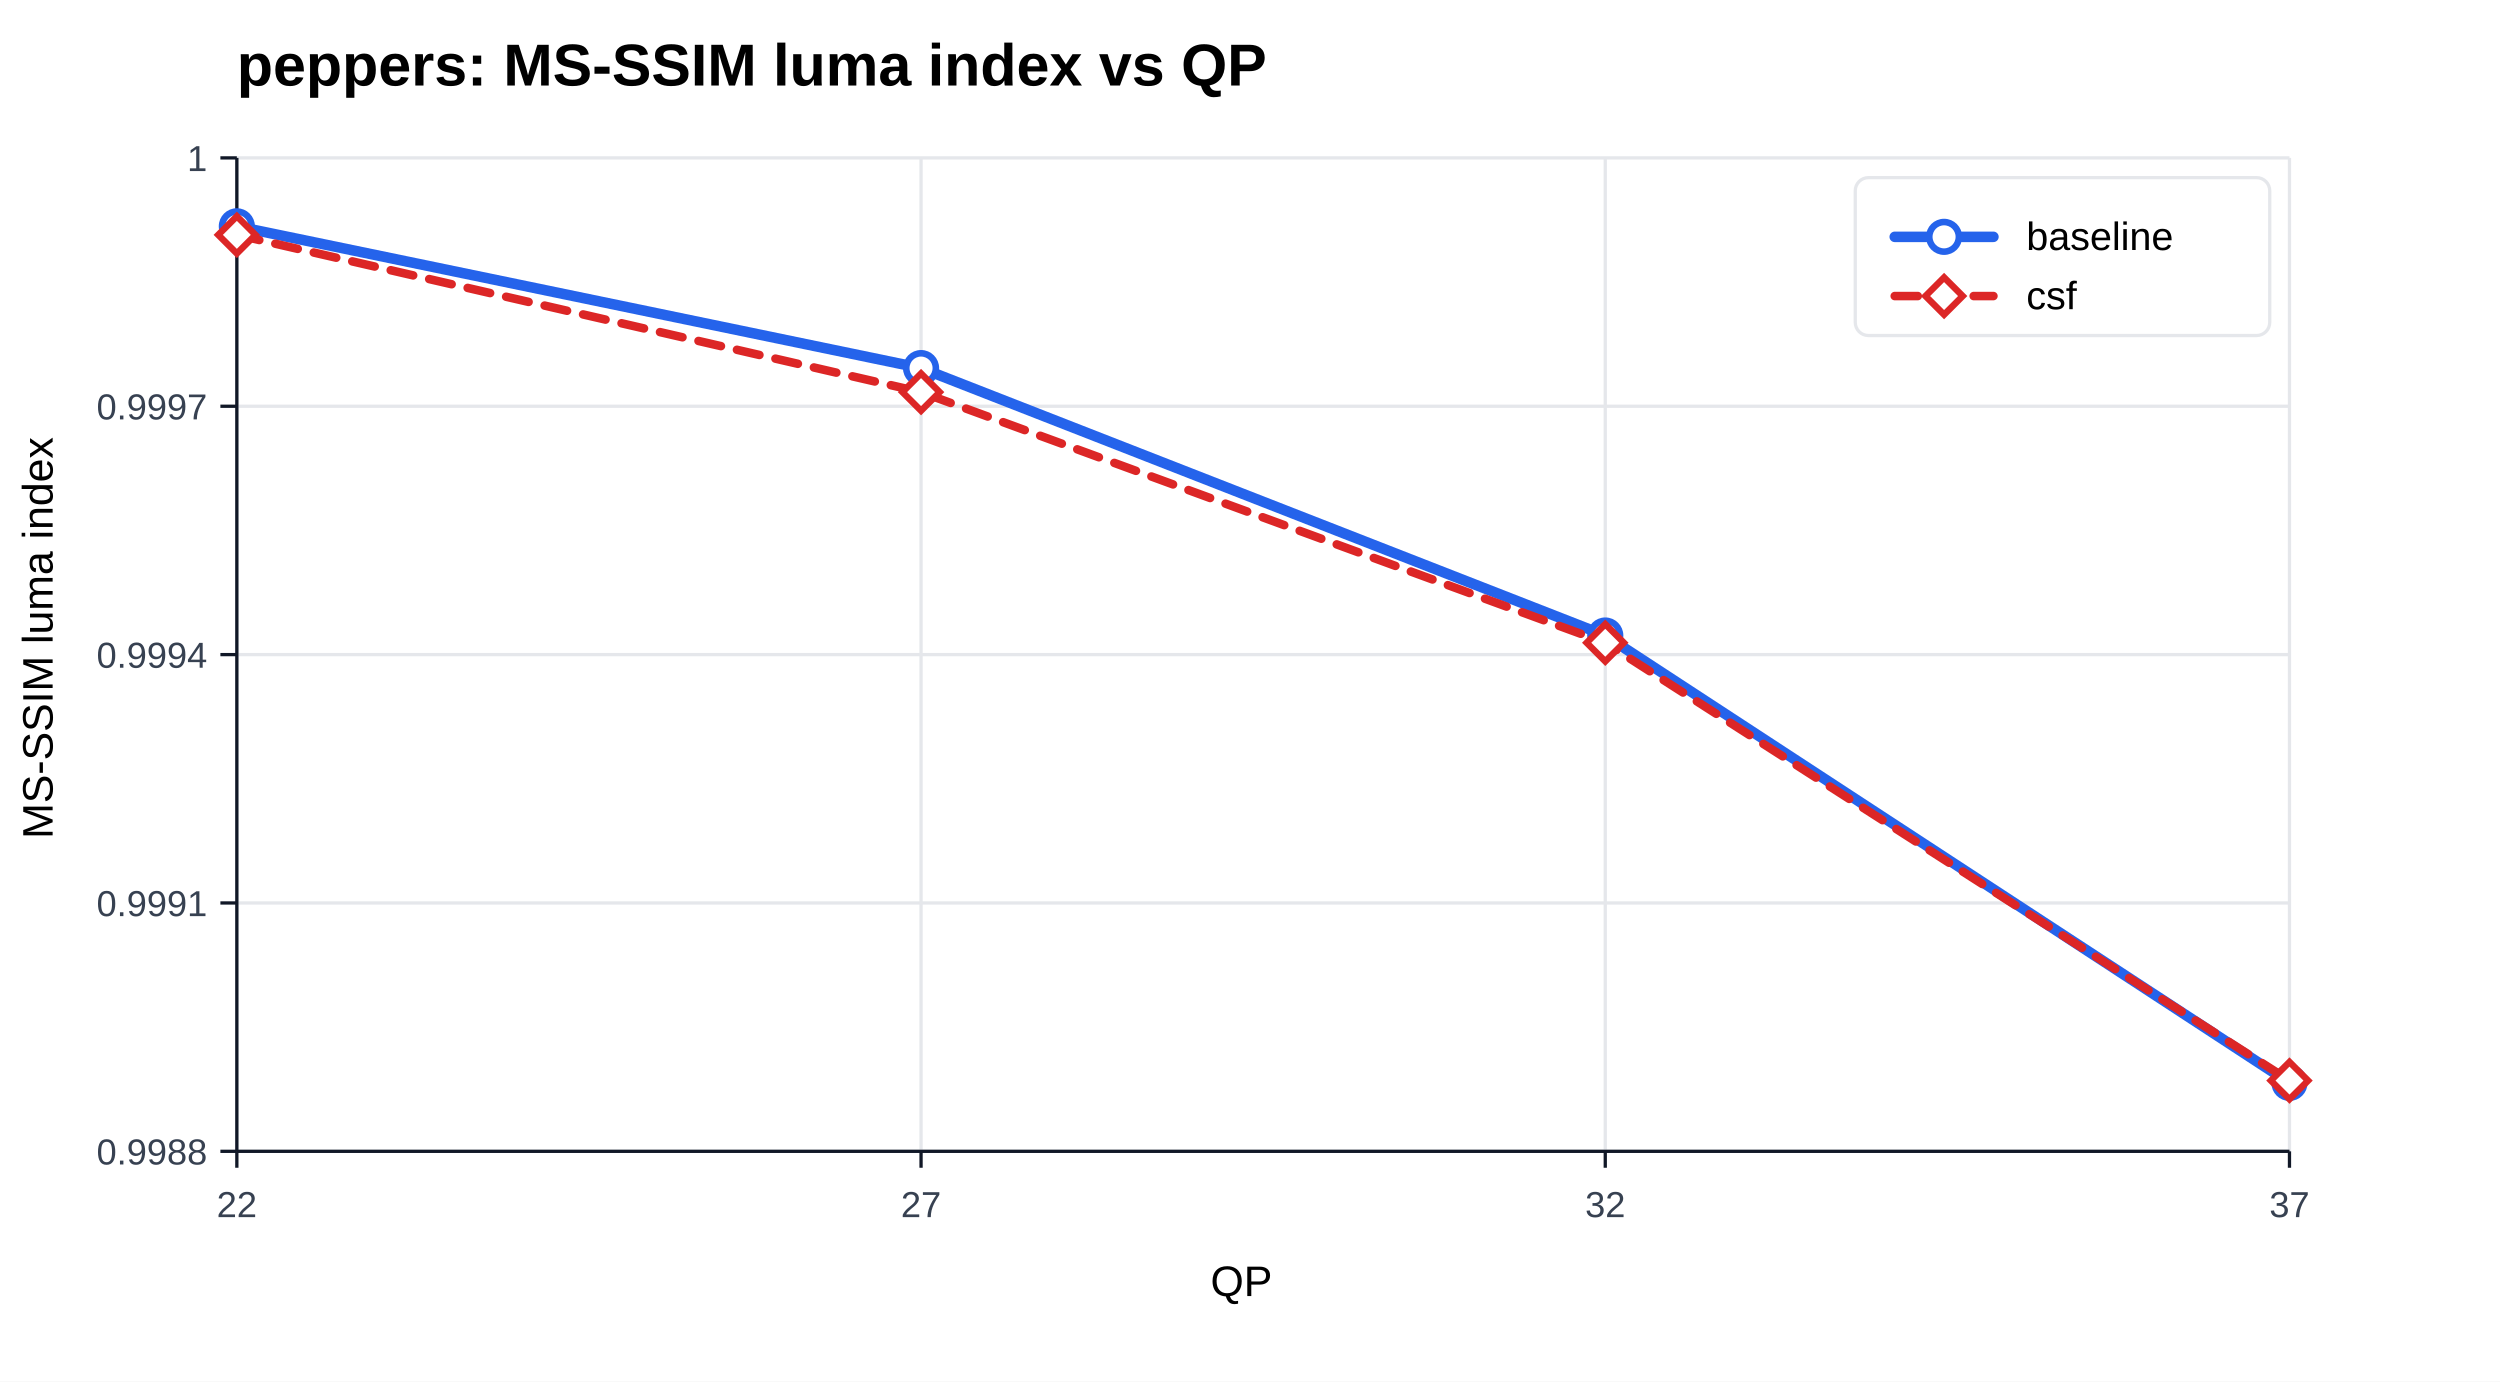
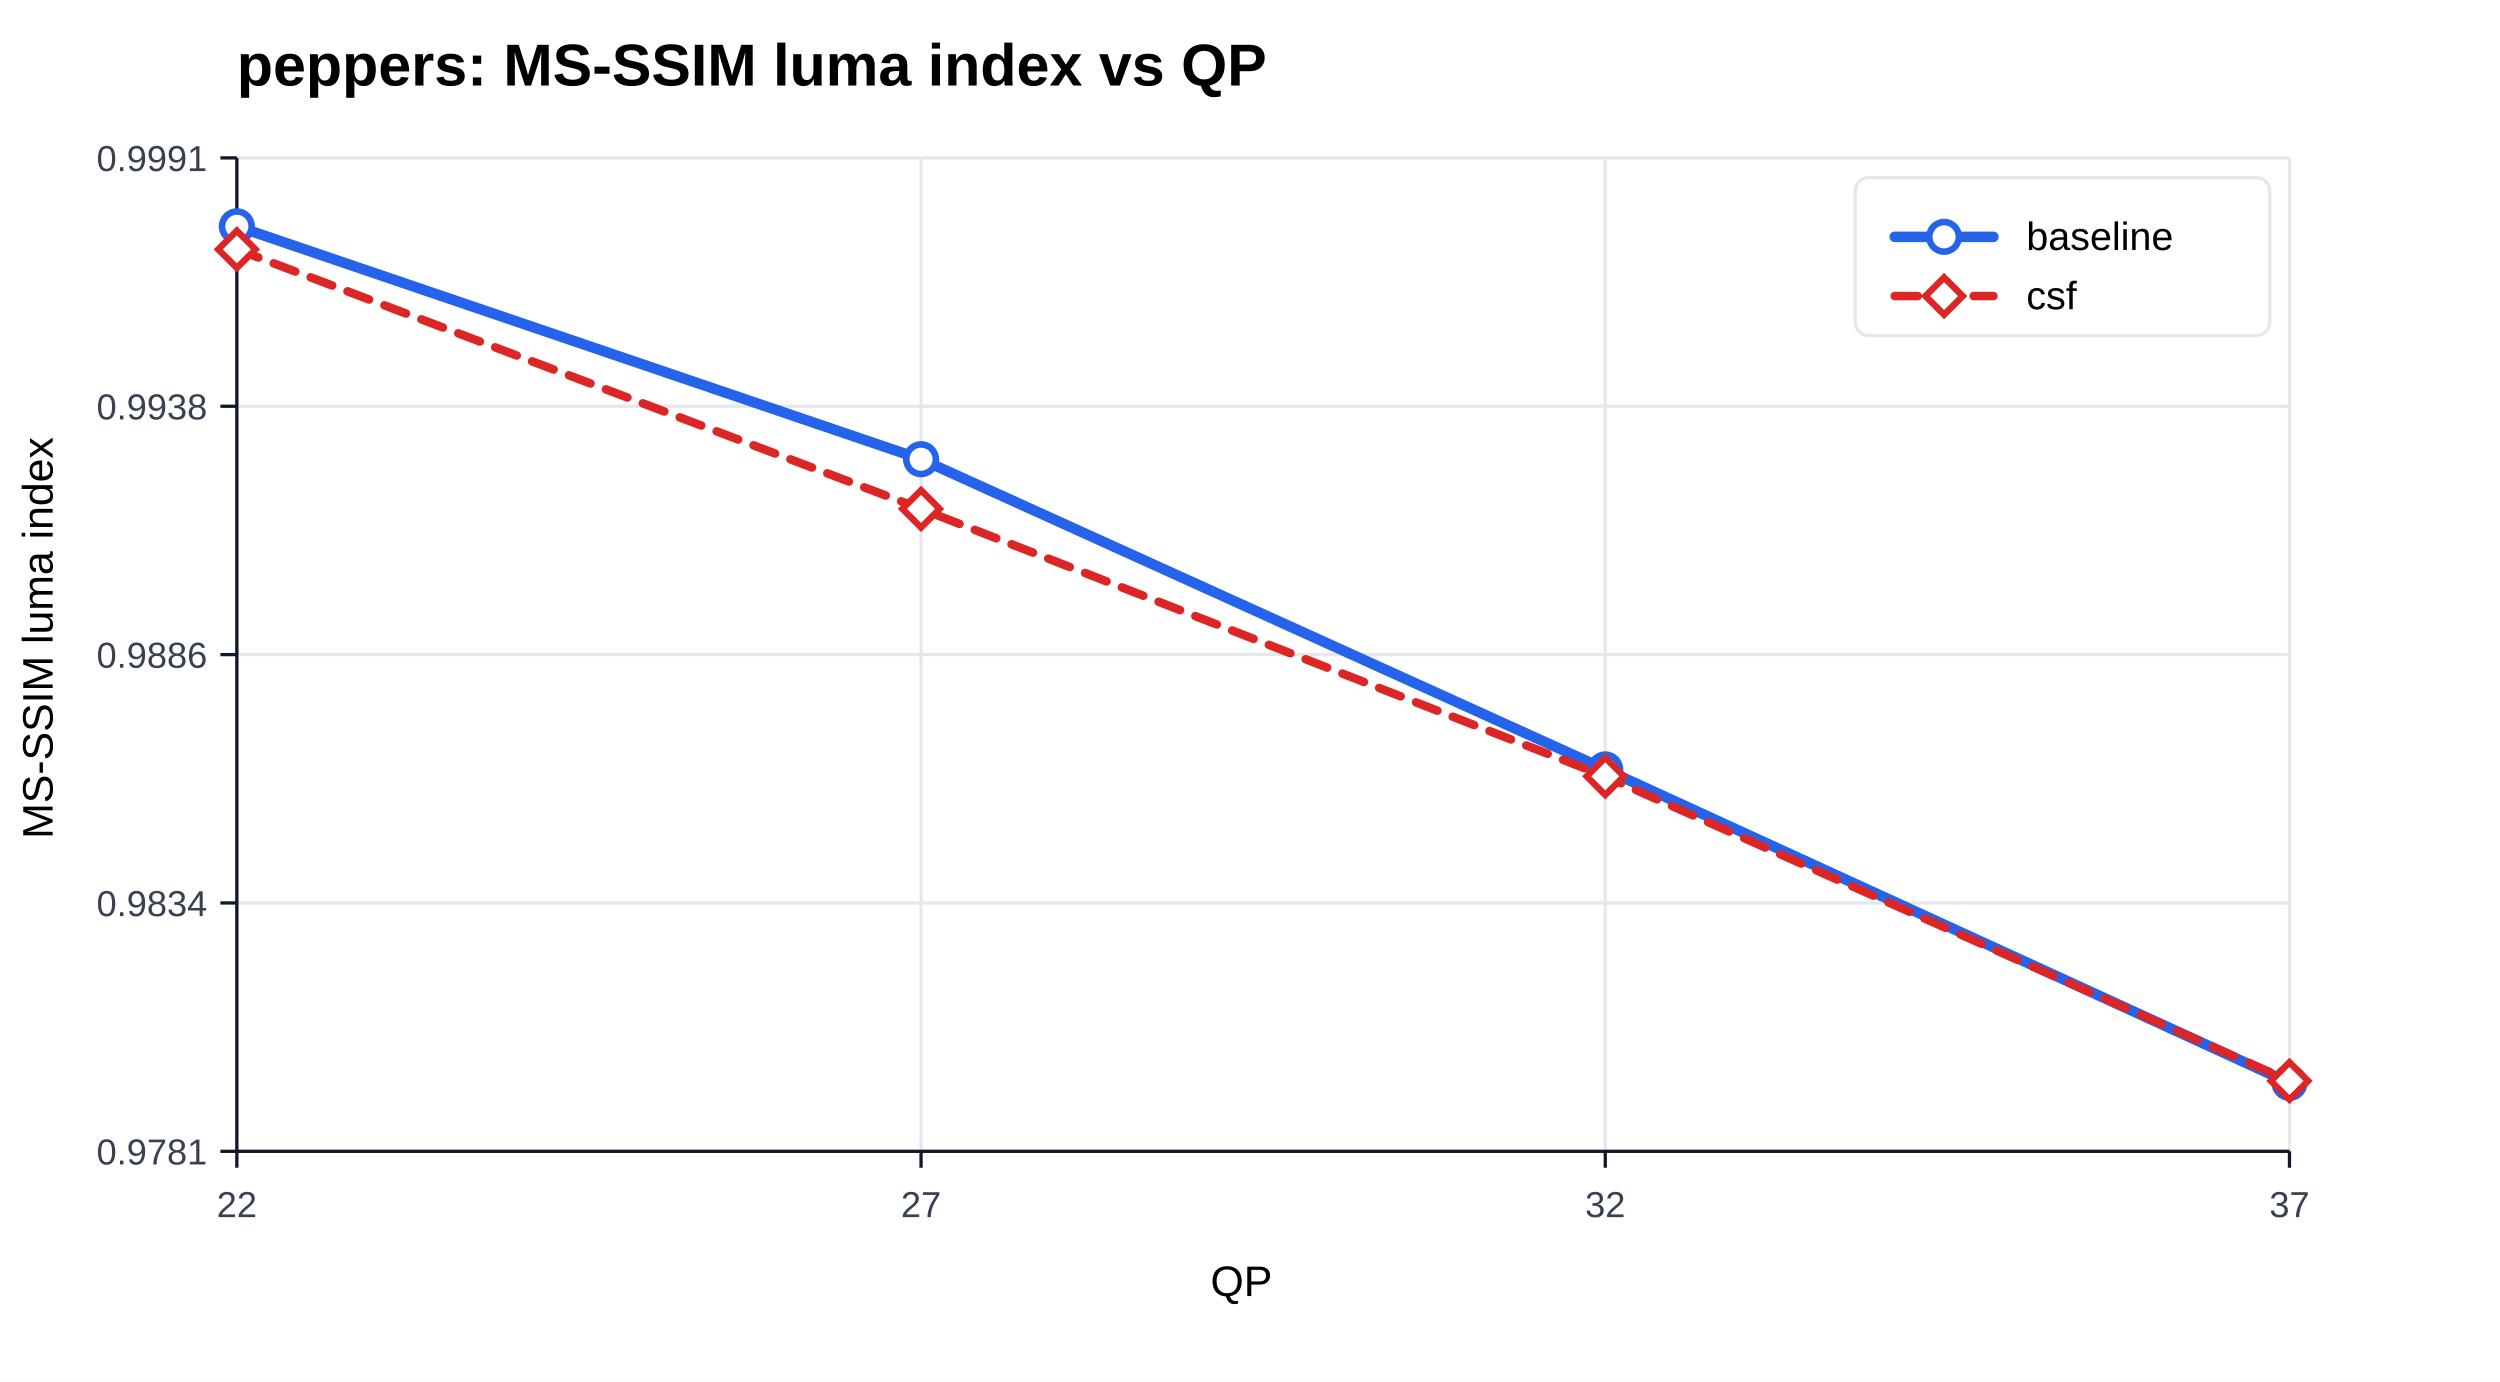
<svg xmlns="http://www.w3.org/2000/svg" width="760" height="420" viewBox="0 0 760 420">
  <rect width="100%" height="100%" fill="#ffffff" />
  <text x="72" y="26" font-family="Arial" font-size="18" font-weight="700">peppers: MS-SSIM luma index vs QP</text>
  <line x1="72.0" y1="48" x2="72.0" y2="350" stroke="#e5e7eb" stroke-width="1" />
  <line x1="280.0" y1="48" x2="280.0" y2="350" stroke="#e5e7eb" stroke-width="1" />
  <line x1="488.0" y1="48" x2="488.0" y2="350" stroke="#e5e7eb" stroke-width="1" />
  <line x1="696.0" y1="48" x2="696.0" y2="350" stroke="#e5e7eb" stroke-width="1" />
  <line x1="72" y1="350.0" x2="696" y2="350.0" stroke="#e5e7eb" stroke-width="1" />
  <line x1="72" y1="274.5" x2="696" y2="274.5" stroke="#e5e7eb" stroke-width="1" />
  <line x1="72" y1="199.0" x2="696" y2="199.0" stroke="#e5e7eb" stroke-width="1" />
  <line x1="72" y1="123.5" x2="696" y2="123.5" stroke="#e5e7eb" stroke-width="1" />
  <line x1="72" y1="48.0" x2="696" y2="48.0" stroke="#e5e7eb" stroke-width="1" />
  <line x1="72" y1="350" x2="696" y2="350" stroke="#111827" />
  <line x1="72" y1="48" x2="72" y2="350" stroke="#111827" />
  <text x="368" y="394" font-family="Arial" font-size="13">QP</text>
  <text x="16" y="255" font-family="Arial" font-size="13" transform="rotate(-90 16,255)">MS-SSIM luma index</text>
  <line x1="72.0" y1="350" x2="72.0" y2="355" stroke="#111827" />
  <text x="72.0" y="370" font-family="Arial" font-size="11" fill="#374151" text-anchor="middle">22</text>
  <line x1="280.0" y1="350" x2="280.0" y2="355" stroke="#111827" />
  <text x="280.0" y="370" font-family="Arial" font-size="11" fill="#374151" text-anchor="middle">27</text>
  <line x1="488.0" y1="350" x2="488.0" y2="355" stroke="#111827" />
  <text x="488.0" y="370" font-family="Arial" font-size="11" fill="#374151" text-anchor="middle">32</text>
  <line x1="696.0" y1="350" x2="696.0" y2="355" stroke="#111827" />
  <text x="696.0" y="370" font-family="Arial" font-size="11" fill="#374151" text-anchor="middle">37</text>
  <line x1="67" y1="350.0" x2="72" y2="350.0" stroke="#111827" />
-   <text x="63" y="354.0" font-family="Arial" font-size="11" fill="#374151" text-anchor="end">0.9988</text>
+   <text x="63" y="354.0" font-family="Arial" font-size="11" fill="#374151" text-anchor="end">0.9781</text>
  <line x1="67" y1="274.5" x2="72" y2="274.5" stroke="#111827" />
-   <text x="63" y="278.5" font-family="Arial" font-size="11" fill="#374151" text-anchor="end">0.9991</text>
+   <text x="63" y="278.5" font-family="Arial" font-size="11" fill="#374151" text-anchor="end">0.9834</text>
  <line x1="67" y1="199.0" x2="72" y2="199.0" stroke="#111827" />
-   <text x="63" y="203.0" font-family="Arial" font-size="11" fill="#374151" text-anchor="end">0.9994</text>
+   <text x="63" y="203.0" font-family="Arial" font-size="11" fill="#374151" text-anchor="end">0.9886</text>
  <line x1="67" y1="123.5" x2="72" y2="123.5" stroke="#111827" />
-   <text x="63" y="127.5" font-family="Arial" font-size="11" fill="#374151" text-anchor="end">0.9997</text>
+   <text x="63" y="127.5" font-family="Arial" font-size="11" fill="#374151" text-anchor="end">0.9938</text>
  <line x1="67" y1="48.0" x2="72" y2="48.0" stroke="#111827" />
-   <text x="63" y="52.0" font-family="Arial" font-size="11" fill="#374151" text-anchor="end">1</text>
-   <polyline fill="none" stroke="#2563eb" stroke-width="3.2" stroke-linecap="round" stroke-linejoin="round" points="72.0,68.8 280.0,111.9 488.0,193.2 696.0,329.2" />
+   <text x="63" y="52.0" font-family="Arial" font-size="11" fill="#374151" text-anchor="end">0.9991</text>
+   <polyline fill="none" stroke="#2563eb" stroke-width="3.2" stroke-linecap="round" stroke-linejoin="round" points="72.0,68.8 280.0,139.6 488.0,233.9 696.0,329.2" />
  <circle cx="72.0" cy="68.8" r="4.5" fill="#ffffff" stroke="#2563eb" stroke-width="2" />
-   <circle cx="280.0" cy="111.9" r="4.5" fill="#ffffff" stroke="#2563eb" stroke-width="2" />
-   <circle cx="488.0" cy="193.2" r="4.5" fill="#ffffff" stroke="#2563eb" stroke-width="2" />
+   <circle cx="280.0" cy="139.6" r="4.5" fill="#ffffff" stroke="#2563eb" stroke-width="2" />
+   <circle cx="488.0" cy="233.9" r="4.5" fill="#ffffff" stroke="#2563eb" stroke-width="2" />
  <circle cx="696.0" cy="329.2" r="4.5" fill="#ffffff" stroke="#2563eb" stroke-width="2" />
-   <polyline fill="none" stroke="#dc2626" stroke-width="2.6" stroke-linecap="round" stroke-linejoin="round" stroke-dasharray="7 5" points="72.0,71.4 280.0,119.2 488.0,195.4 696.0,328.5" />
-   <rect x="68.0" y="67.4" width="8" height="8" transform="rotate(45 72.0 71.4)" fill="#ffffff" stroke="#dc2626" stroke-width="2" />
-   <rect x="276.0" y="115.2" width="8" height="8" transform="rotate(45 280.0 119.2)" fill="#ffffff" stroke="#dc2626" stroke-width="2" />
-   <rect x="484.0" y="191.4" width="8" height="8" transform="rotate(45 488.0 195.4)" fill="#ffffff" stroke="#dc2626" stroke-width="2" />
-   <rect x="692.0" y="324.5" width="8" height="8" transform="rotate(45 696.0 328.5)" fill="#ffffff" stroke="#dc2626" stroke-width="2" />
+   <polyline fill="none" stroke="#dc2626" stroke-width="2.6" stroke-linecap="round" stroke-linejoin="round" stroke-dasharray="7 5" points="72.0,75.8 280.0,154.7 488.0,236.0 696.0,328.6" />
+   <rect x="68.0" y="71.8" width="8" height="8" transform="rotate(45 72.0 75.8)" fill="#ffffff" stroke="#dc2626" stroke-width="2" />
+   <rect x="276.0" y="150.7" width="8" height="8" transform="rotate(45 280.0 154.7)" fill="#ffffff" stroke="#dc2626" stroke-width="2" />
+   <rect x="484.0" y="232.0" width="8" height="8" transform="rotate(45 488.0 236.0)" fill="#ffffff" stroke="#dc2626" stroke-width="2" />
+   <rect x="692.0" y="324.6" width="8" height="8" transform="rotate(45 696.0 328.6)" fill="#ffffff" stroke="#dc2626" stroke-width="2" />
  <rect x="564" y="54" width="126" height="48" rx="4" fill="#ffffff" stroke="#e5e7eb" />
  <line x1="576" y1="72" x2="606" y2="72" stroke="#2563eb" stroke-width="3.2" stroke-linecap="round" />
  <circle cx="591.0" cy="72.0" r="4.5" fill="#ffffff" stroke="#2563eb" stroke-width="2" />
  <text x="616" y="76" font-family="Arial" font-size="12">baseline</text>
  <line x1="576" y1="90" x2="606" y2="90" stroke="#dc2626" stroke-width="2.6" stroke-linecap="round" stroke-dasharray="7 5" />
  <rect x="587.0" y="86.0" width="8" height="8" transform="rotate(45 591.0 90.0)" fill="#ffffff" stroke="#dc2626" stroke-width="2" />
  <text x="616" y="94" font-family="Arial" font-size="12">csf</text>
</svg>
